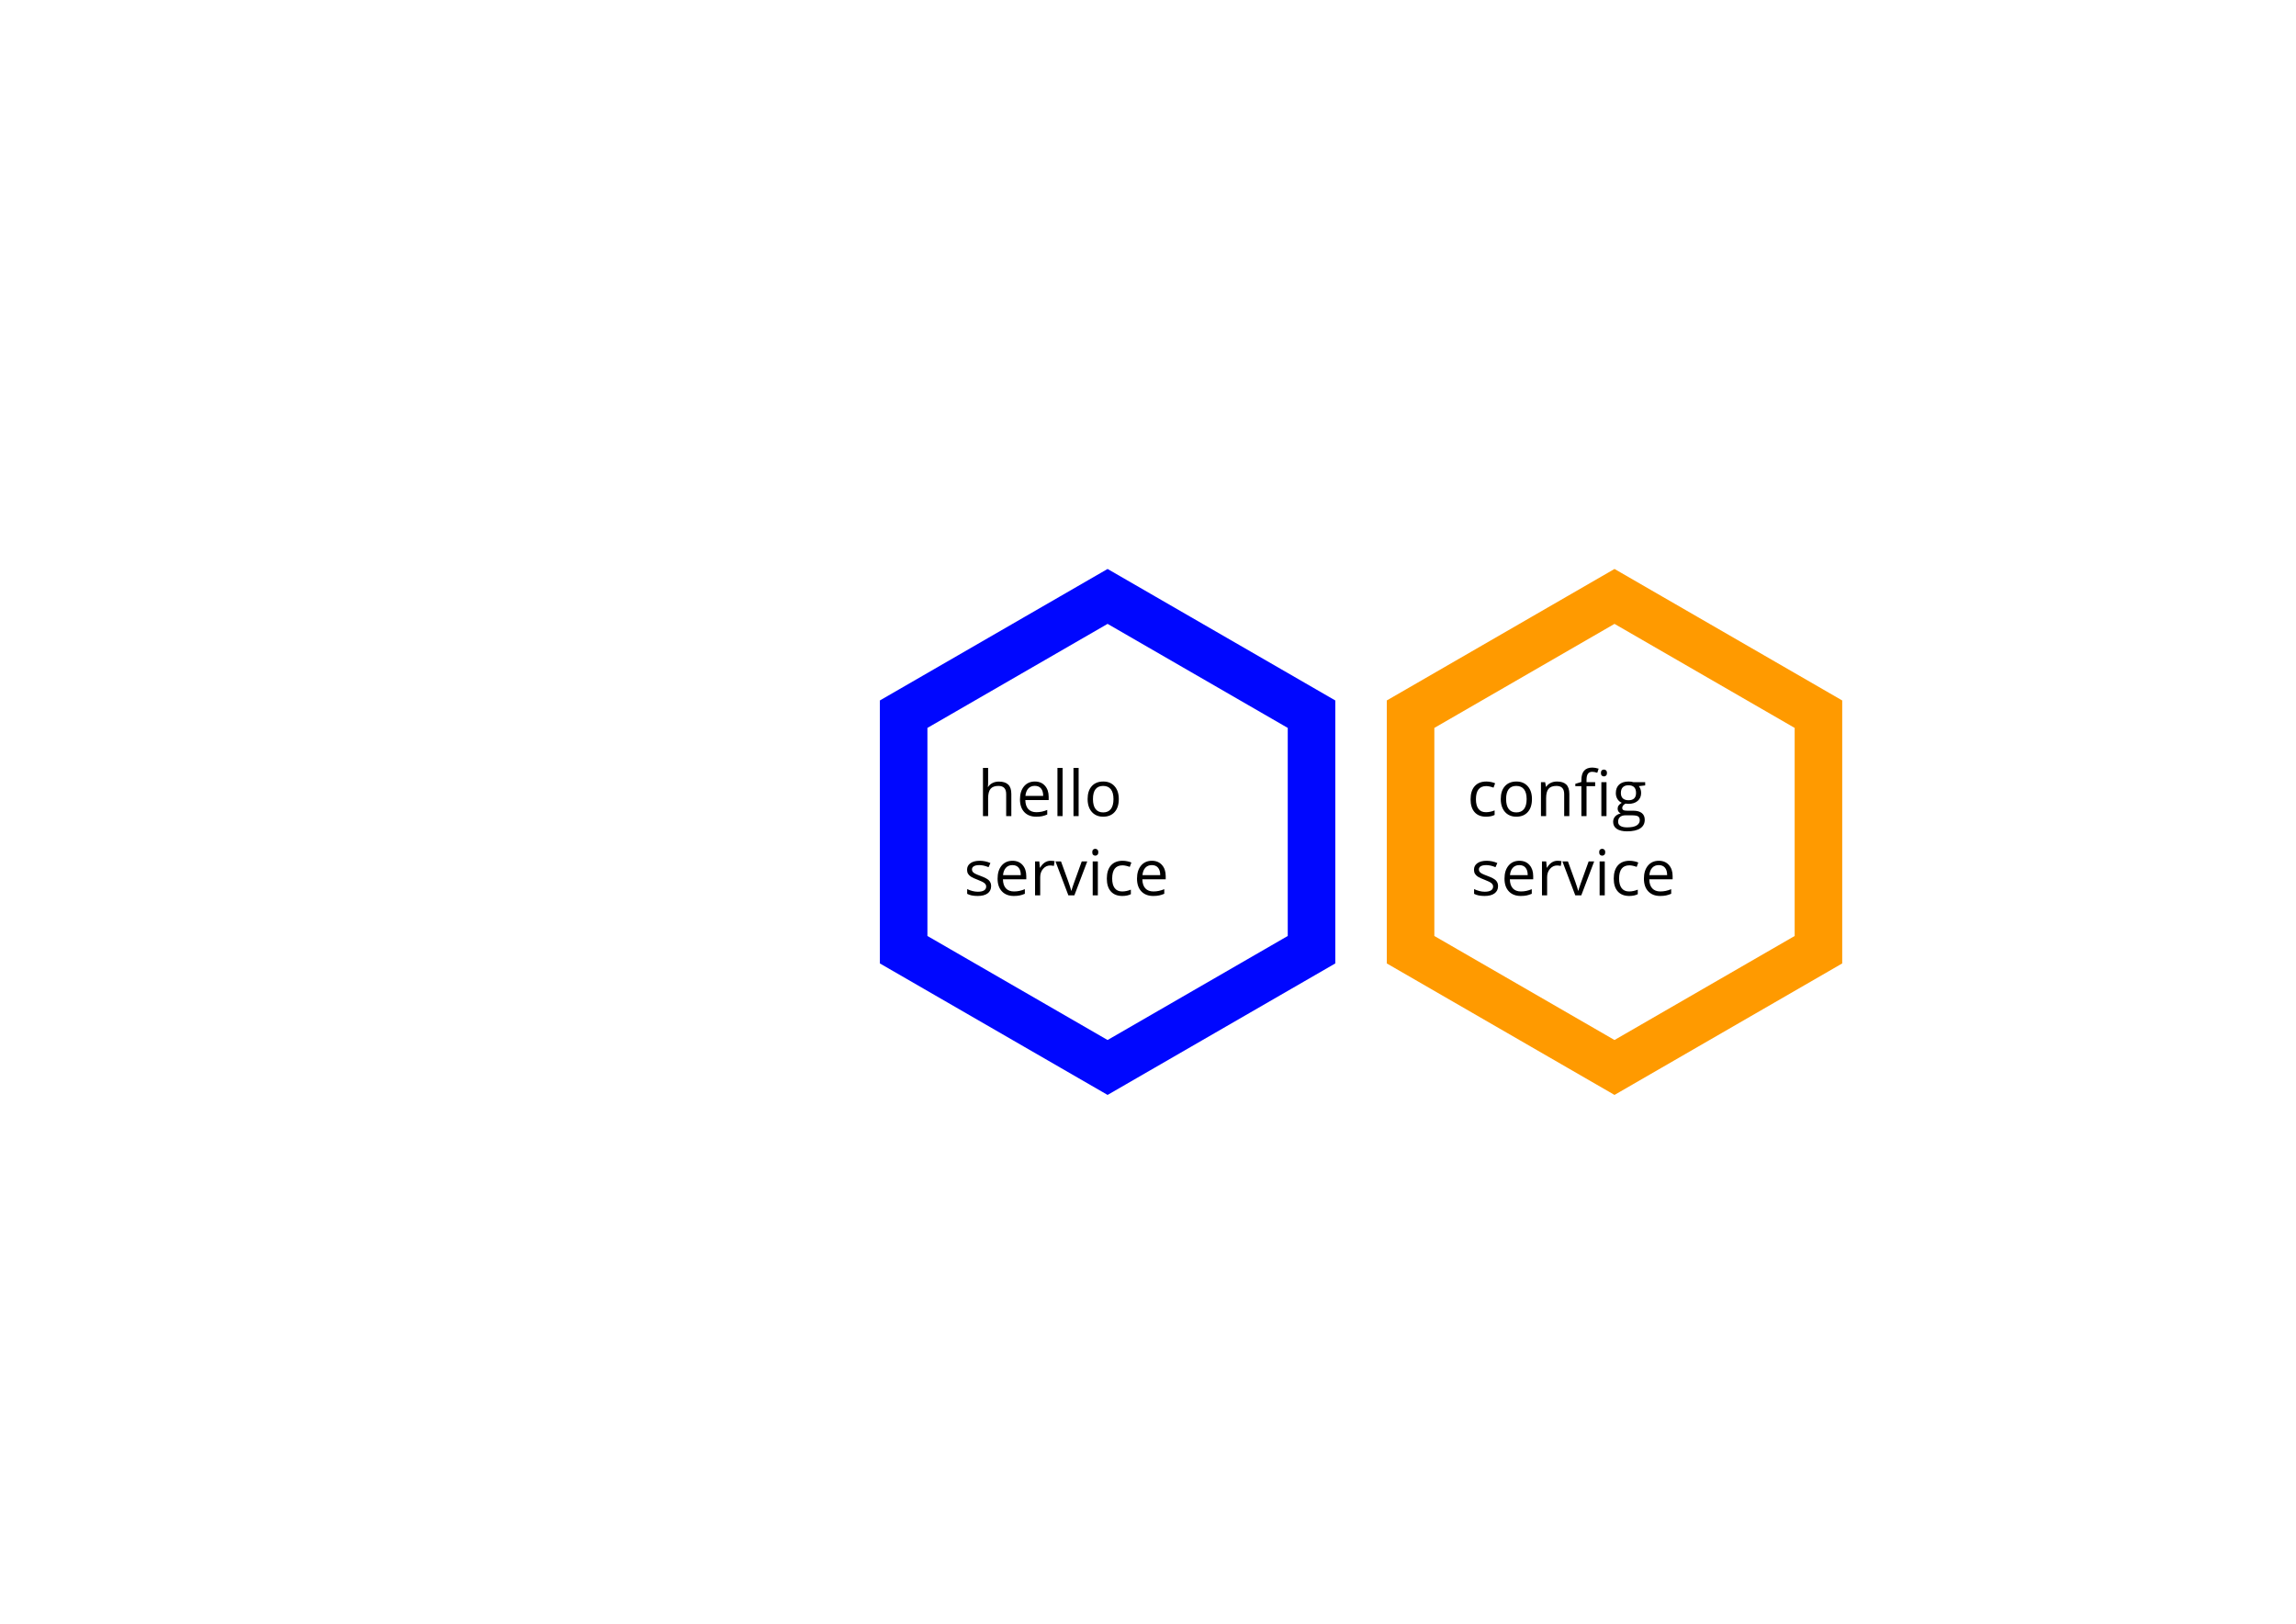
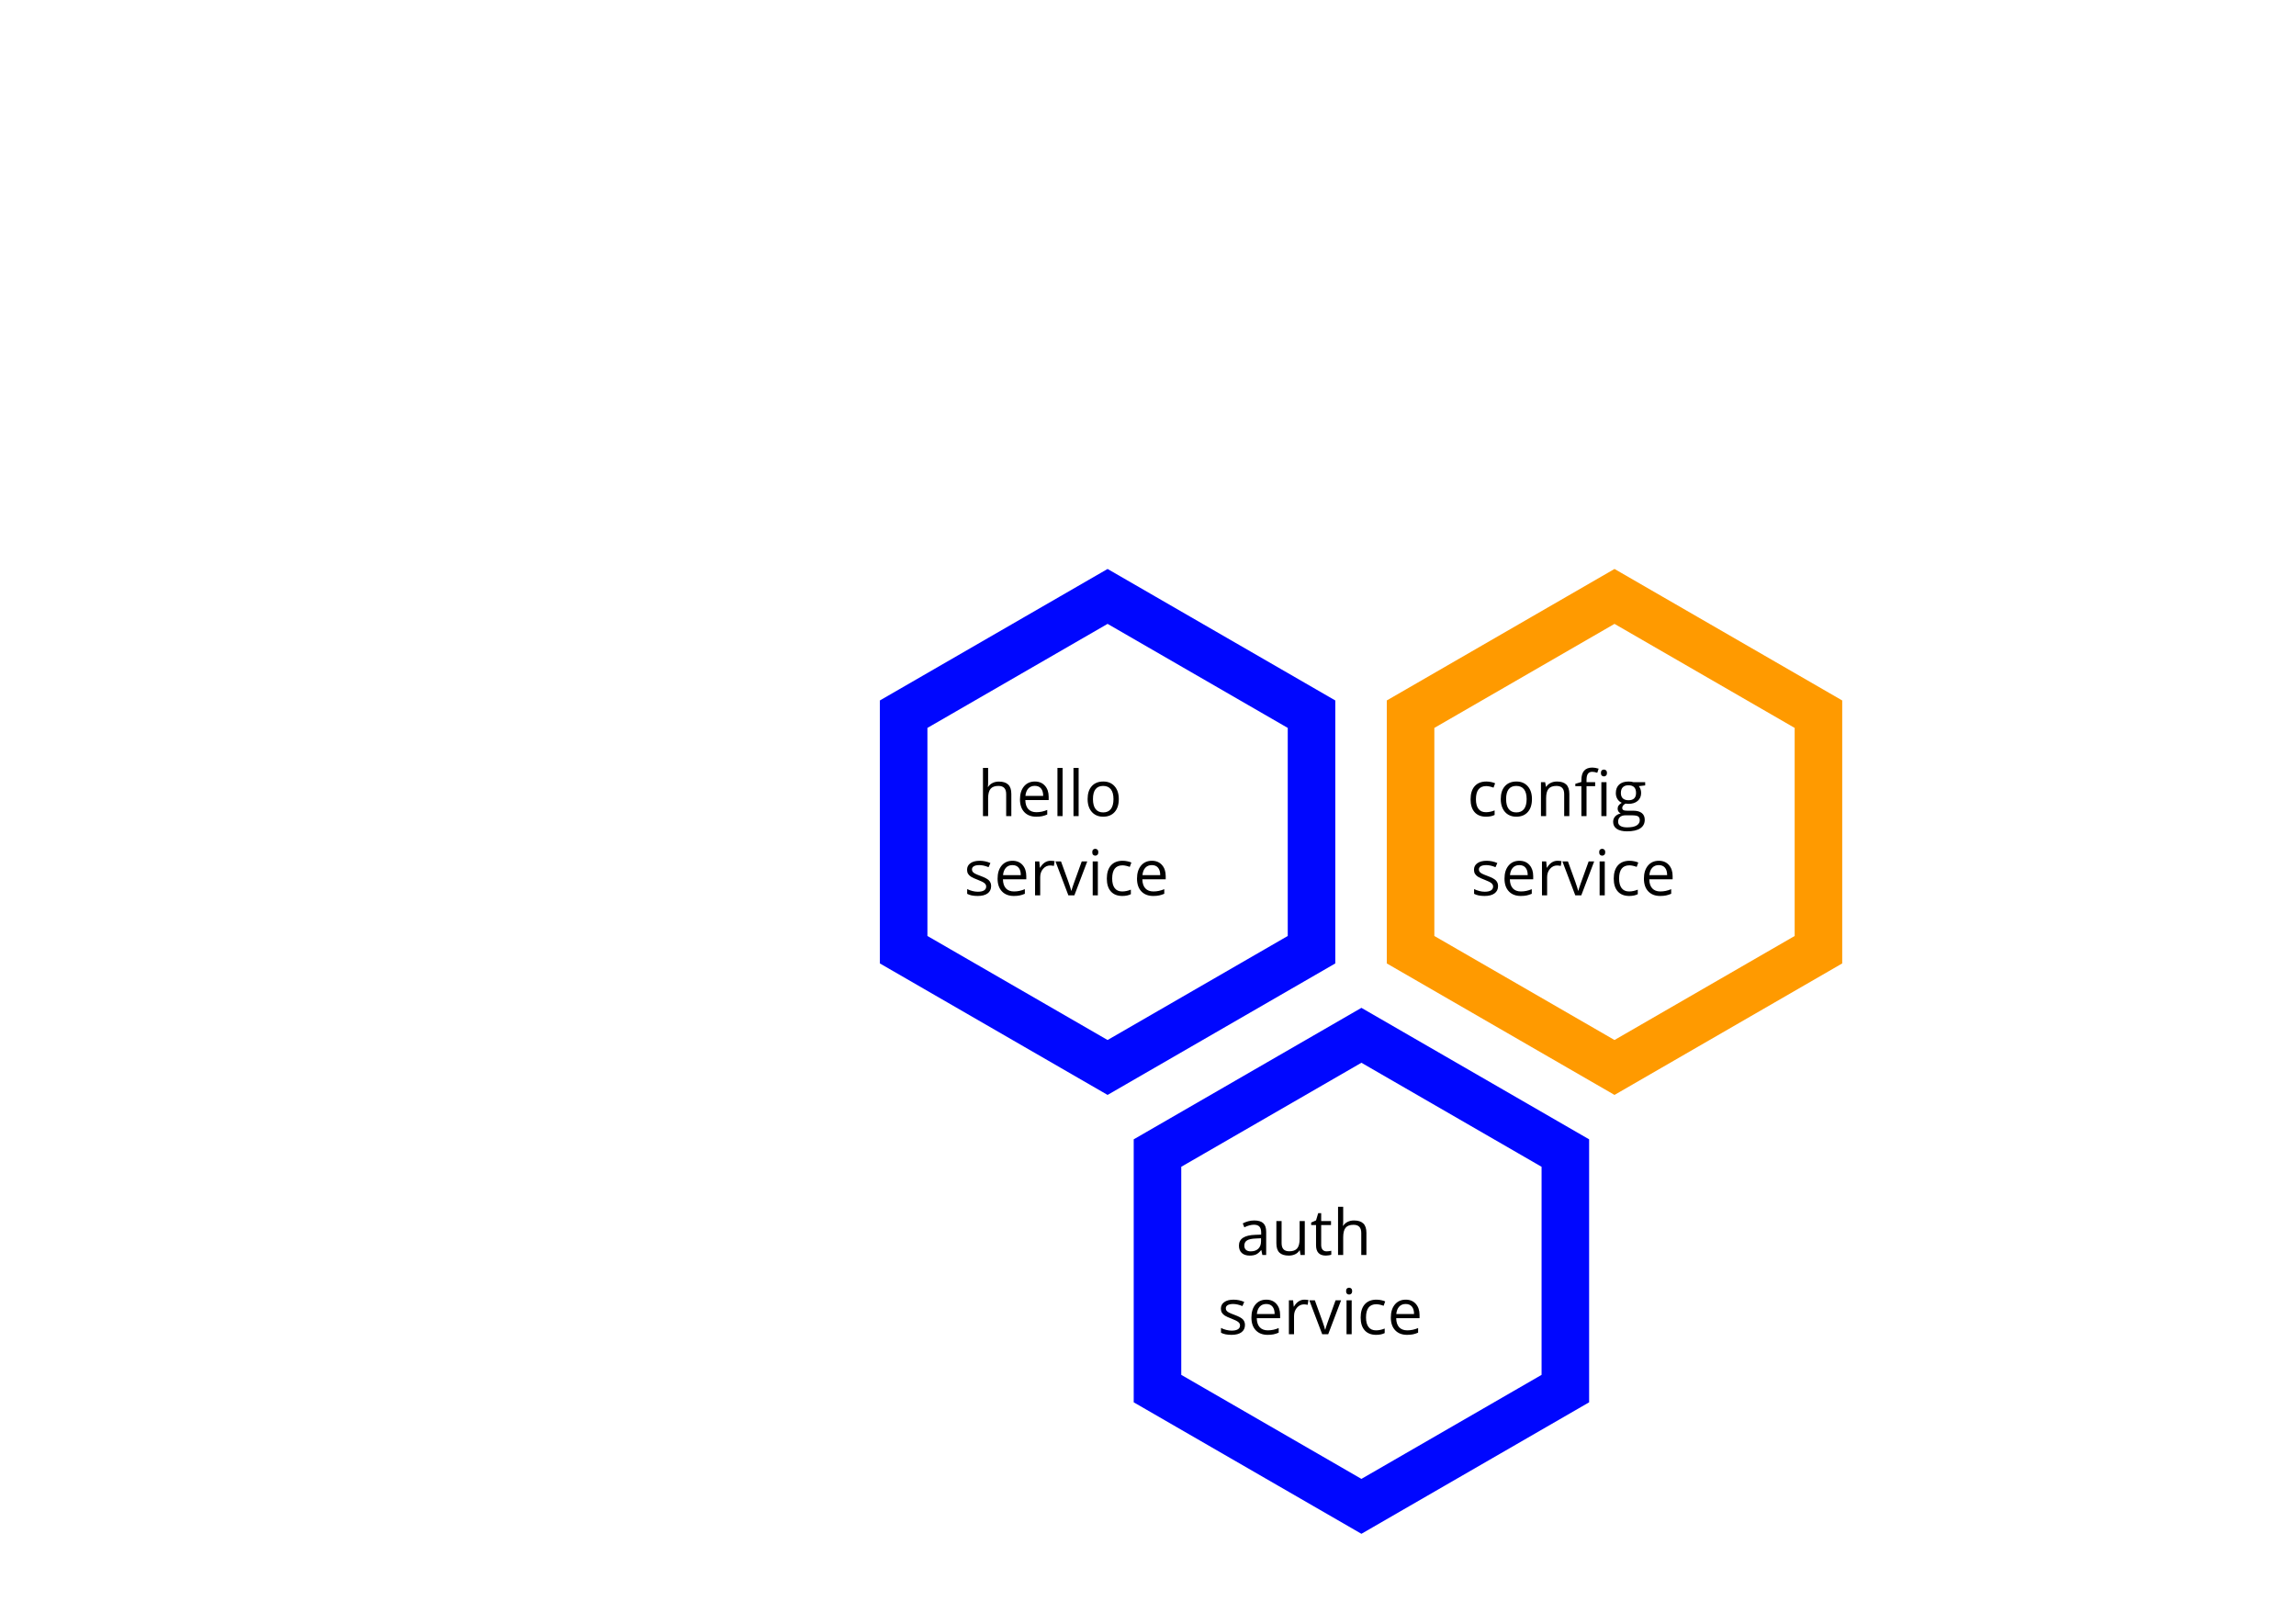
<svg xmlns="http://www.w3.org/2000/svg" width="297mm" height="210mm" viewBox="0 0 1052.362 744.094" id="svg2" version="1.1">
  <defs id="defs4" />
  <g id="layer1" transform="translate(0,-308.2677)">
    <path style="opacity:1;fill:none;fill-opacity:1;stroke:#0007ff;stroke-width:21.794;stroke-miterlimit:4;stroke-dasharray:none;stroke-opacity:1" id="path4166" d="m 507.656,797.455 -93.473,-53.967 0,-107.933 93.473,-53.967 93.473,53.967 0,107.933 z" />
    <text xml:space="preserve" style="font-style:normal;font-variant:normal;font-weight:normal;font-stretch:normal;font-size:29.059px;line-height:125%;font-family:'Open Sans';-inkscape-font-specification:'Open Sans';text-align:end;letter-spacing:0px;word-spacing:0px;text-anchor:end;fill:#000000;fill-opacity:1;stroke:none;stroke-width:1px;stroke-linecap:butt;stroke-linejoin:miter;stroke-opacity:1" x="507.656" y="682.257" id="text4168">
      <tspan x="507.656" y="682.257" id="tspan4172" style="font-style:normal;font-variant:normal;font-weight:normal;font-stretch:normal;font-size:29.059px;font-family:'Open Sans';-inkscape-font-specification:'Open Sans';text-align:center;text-anchor:middle">hello</tspan>
      <tspan x="507.656" y="718.581" id="tspan4176" style="font-style:normal;font-variant:normal;font-weight:normal;font-stretch:normal;font-size:29.059px;font-family:'Open Sans';-inkscape-font-specification:'Open Sans';text-align:center;text-anchor:middle">service</tspan>
    </text>
    <path style="opacity:1;fill:none;fill-opacity:1;stroke:#ff9a00;stroke-width:21.794;stroke-miterlimit:4;stroke-dasharray:none;stroke-opacity:1" id="path4166-0" d="m 740,797.455 -93.473,-53.967 0,-107.933 L 740,581.589 l 93.473,53.967 0,107.933 z" />
    <text xml:space="preserve" style="font-style:normal;font-variant:normal;font-weight:normal;font-stretch:normal;font-size:29.059px;line-height:125%;font-family:'Open Sans';-inkscape-font-specification:'Open Sans';text-align:end;letter-spacing:0px;word-spacing:0px;text-anchor:end;fill:#000000;fill-opacity:1;stroke:none;stroke-width:1px;stroke-linecap:butt;stroke-linejoin:miter;stroke-opacity:1" x="740" y="682.257" id="text4168-5">
      <tspan x="740" y="682.257" id="tspan4172-1" style="font-style:normal;font-variant:normal;font-weight:normal;font-stretch:normal;font-size:29.059px;font-family:'Open Sans';-inkscape-font-specification:'Open Sans';text-align:center;text-anchor:middle">config</tspan>
      <tspan x="740" y="718.581" id="tspan4176-1" style="font-style:normal;font-variant:normal;font-weight:normal;font-stretch:normal;font-size:29.059px;font-family:'Open Sans';-inkscape-font-specification:'Open Sans';text-align:center;text-anchor:middle">service</tspan>
    </text>
+     <path style="opacity:1;fill:none;fill-opacity:1;stroke:#0007ff;stroke-width:21.794;stroke-miterlimit:4;stroke-dasharray:none;stroke-opacity:1" id="path4166-3" d="m 624,998.581 -93.473,-53.967 0,-107.933 93.473,-53.967 93.473,53.967 0,107.933 z" />
+     <text xml:space="preserve" style="font-style:normal;font-variant:normal;font-weight:normal;font-stretch:normal;font-size:29.059px;line-height:125%;font-family:'Open Sans';-inkscape-font-specification:'Open Sans';text-align:end;letter-spacing:0px;word-spacing:0px;text-anchor:end;fill:#000000;fill-opacity:1;stroke:none;stroke-width:1px;stroke-linecap:butt;stroke-linejoin:miter;stroke-opacity:1" x="624" y="883.383" id="text4168-6">
+       <tspan x="624" y="883.383" id="tspan4172-7" style="font-style:normal;font-variant:normal;font-weight:normal;font-stretch:normal;font-size:29.059px;font-family:'Open Sans';-inkscape-font-specification:'Open Sans';text-align:center;text-anchor:middle">auth</tspan>
+       <tspan x="624" y="919.707" id="tspan4176-5" style="font-style:normal;font-variant:normal;font-weight:normal;font-stretch:normal;font-size:29.059px;font-family:'Open Sans';-inkscape-font-specification:'Open Sans';text-align:center;text-anchor:middle">service</tspan>
+     </text>
  </g>
</svg>
